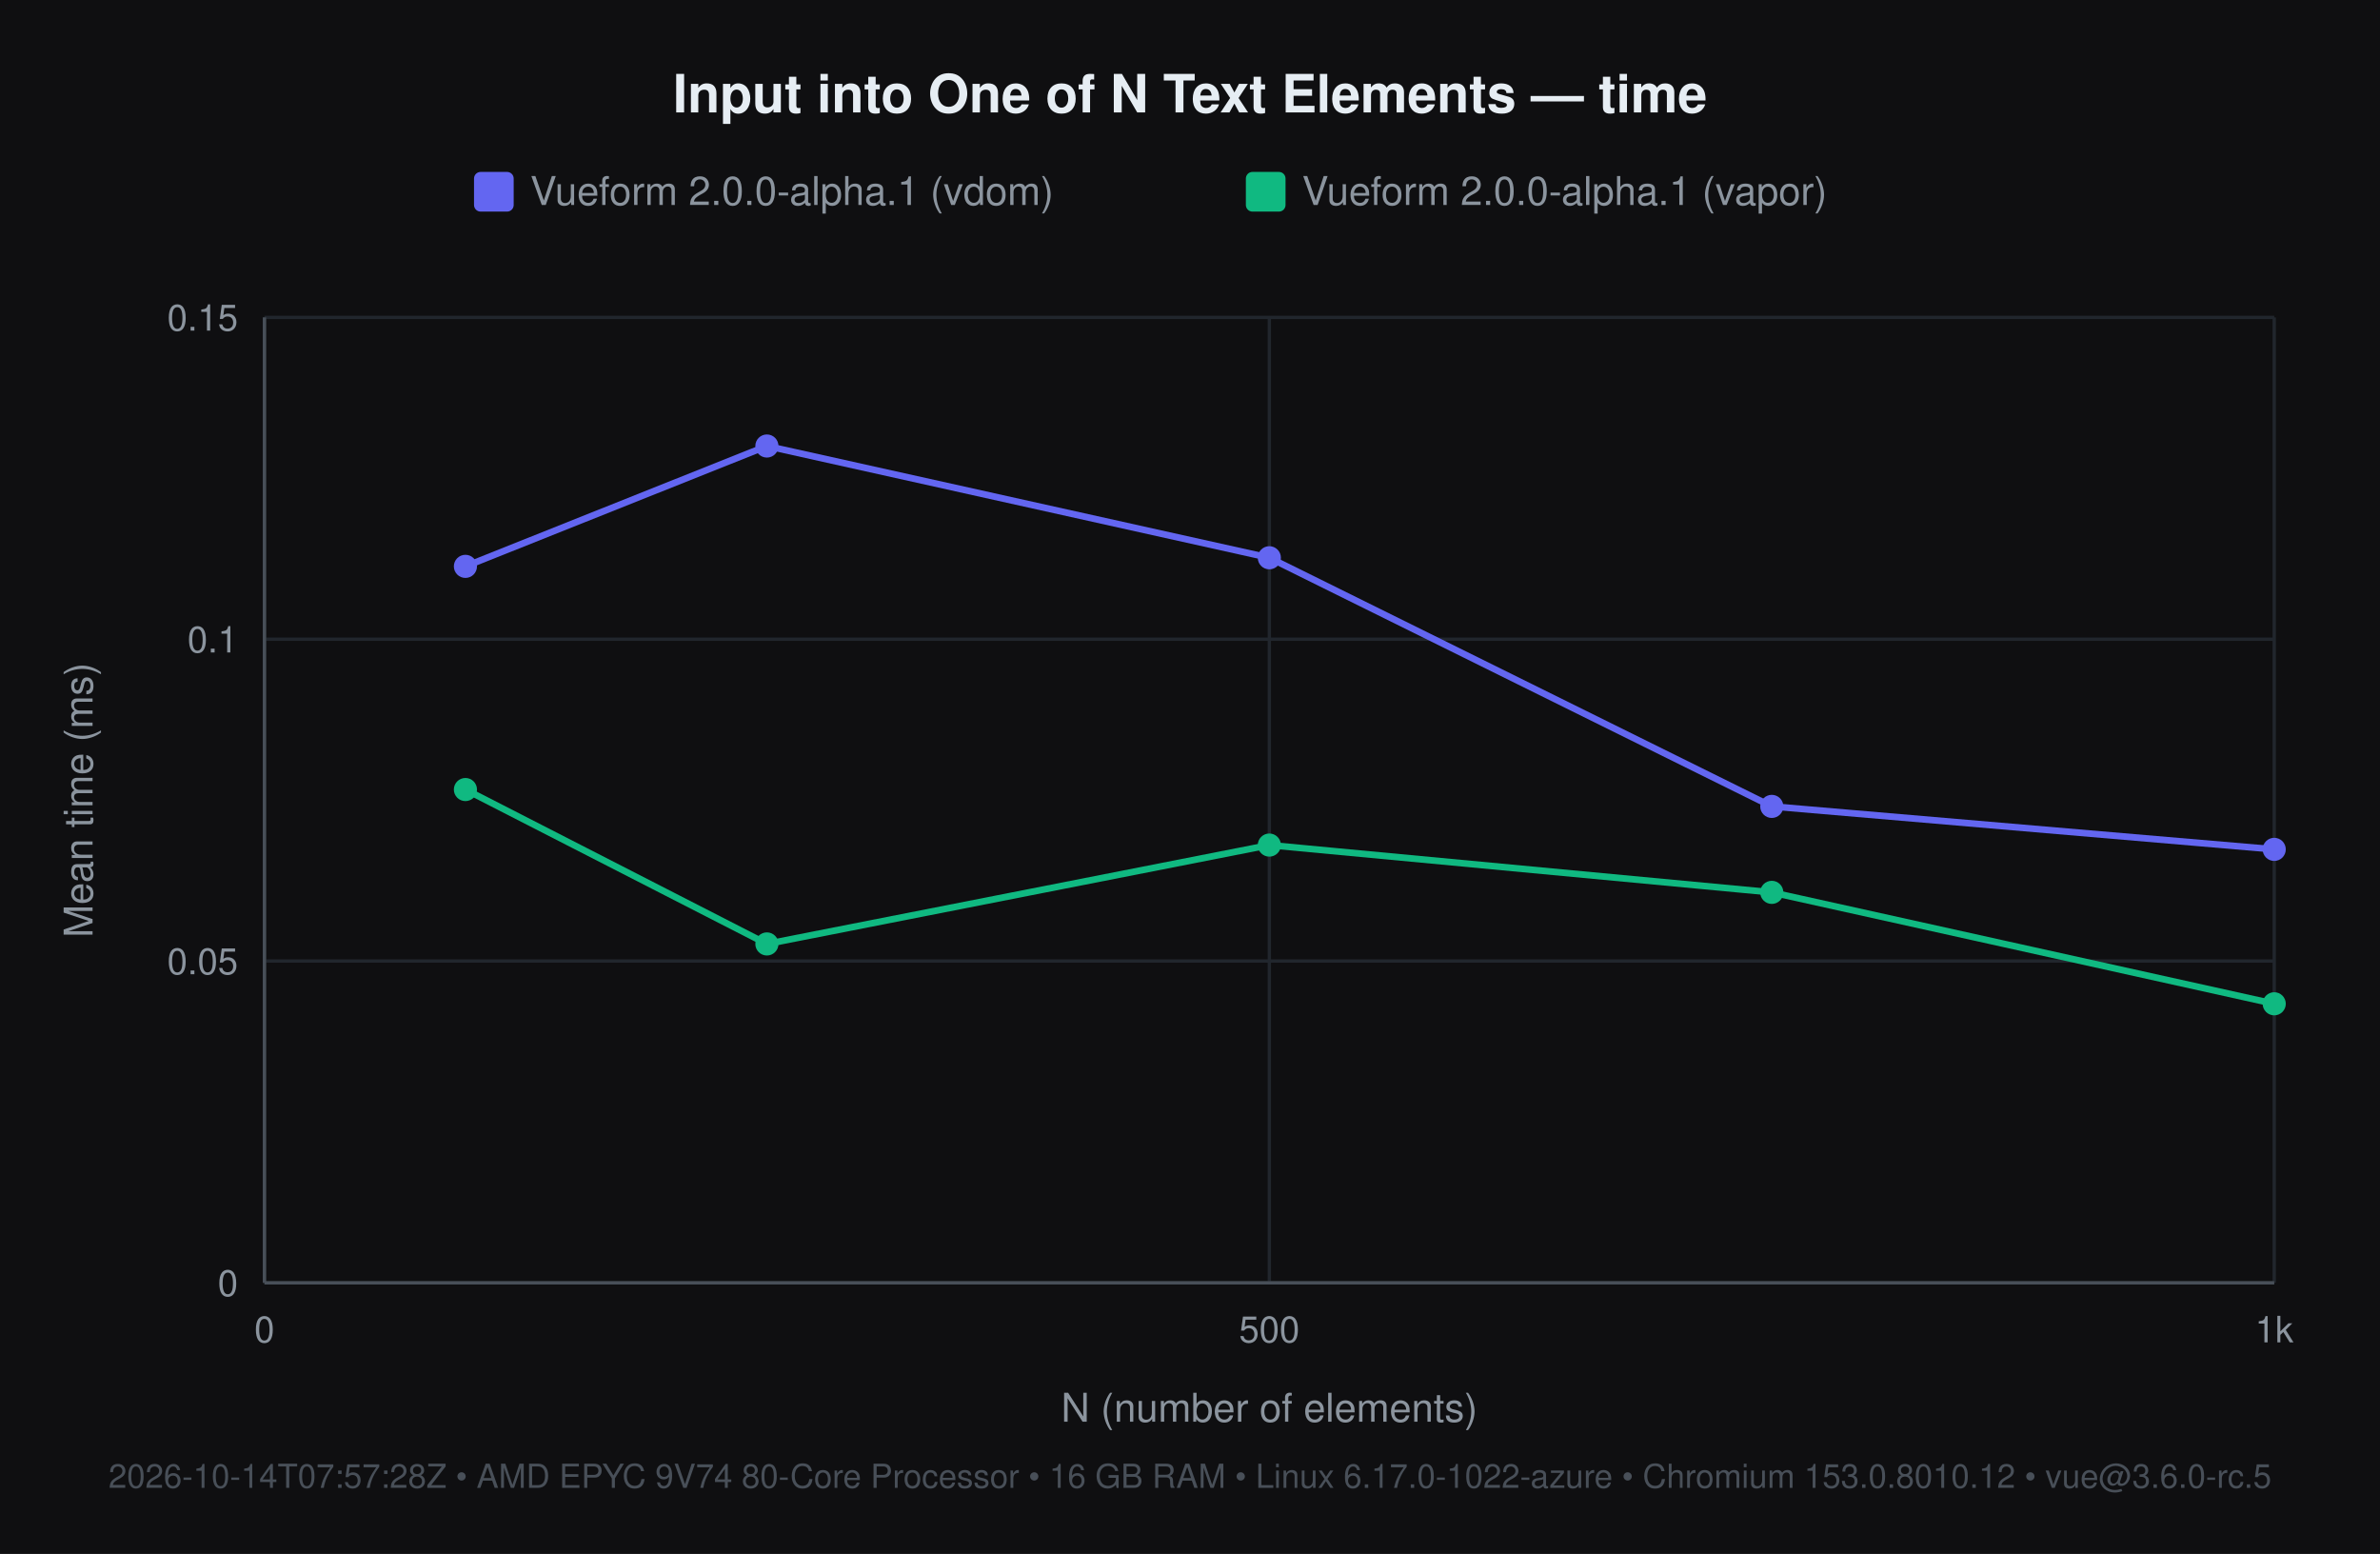
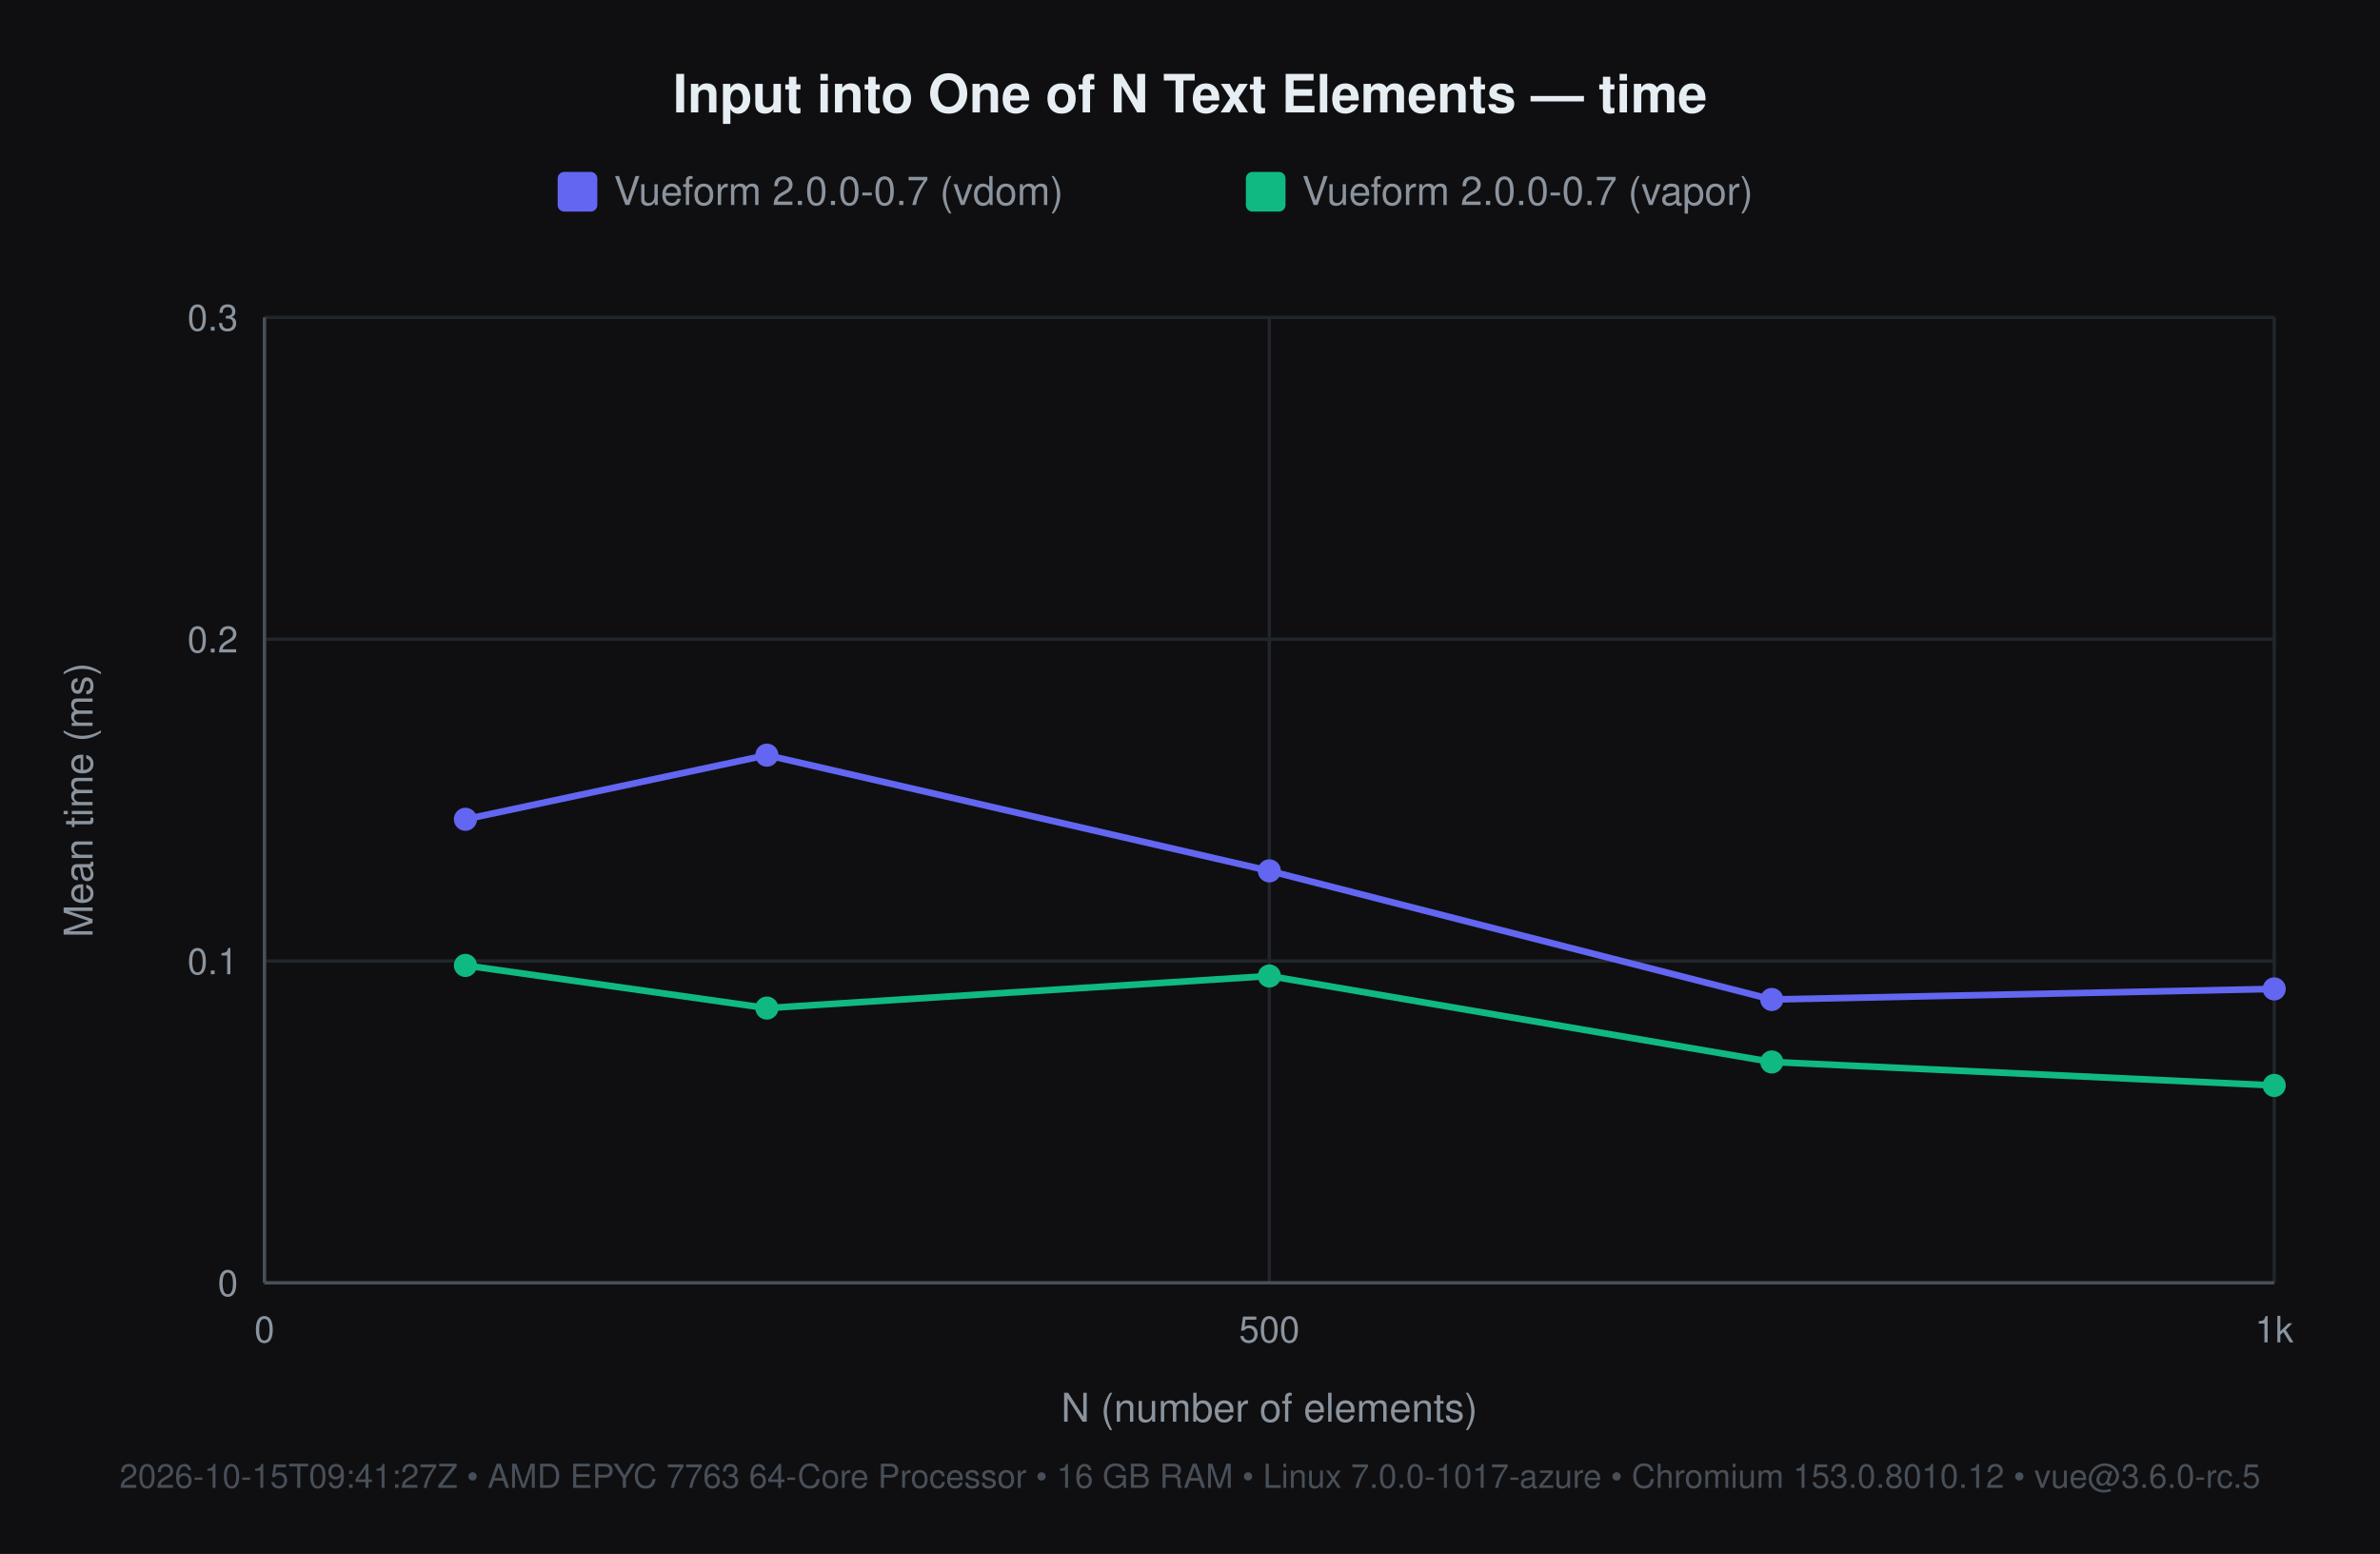
<svg xmlns="http://www.w3.org/2000/svg" width="720" height="470" viewBox="0 0 720 470" font-family="-apple-system, 'Segoe UI', Helvetica, Arial, sans-serif">
  <rect width="720" height="470" fill="#0f0f11" />
  <text x="360" y="34" font-size="16" font-weight="600" fill="#e6edf3" text-anchor="middle">Input into One of N Text Elements — time</text>
-   <rect x="143.4" y="52" width="12" height="12" rx="2" fill="#6366f1" />
-   <text x="160.4" y="62" font-size="12" fill="#8b949e">Vueform 2.0.0-alpha.1 (vdom)</text>
+   <rect x="168.7" y="52" width="12" height="12" rx="2" fill="#6366f1" />
+   <text x="185.7" y="62" font-size="12" fill="#8b949e">Vueform 2.0.0-0.7 (vdom)</text>
  <rect x="376.9" y="52" width="12" height="12" rx="2" fill="#10b981" />
-   <text x="393.9" y="62" font-size="12" fill="#8b949e">Vueform 2.0.0-alpha.1 (vapor)</text>
+   <text x="393.9" y="62" font-size="12" fill="#8b949e">Vueform 2.0.0-0.7 (vapor)</text>
  <line x1="80" y1="388" x2="688" y2="388" stroke="#21262d" stroke-width="1" />
  <text x="72" y="392" font-size="11" fill="#8b949e" text-anchor="end">0</text>
  <line x1="80" y1="290.667" x2="688" y2="290.667" stroke="#21262d" stroke-width="1" />
-   <text x="72" y="294.667" font-size="11" fill="#8b949e" text-anchor="end">0.05</text>
+   <text x="72" y="294.667" font-size="11" fill="#8b949e" text-anchor="end">0.1</text>
  <line x1="80" y1="193.333" x2="688" y2="193.333" stroke="#21262d" stroke-width="1" />
-   <text x="72" y="197.333" font-size="11" fill="#8b949e" text-anchor="end">0.1</text>
+   <text x="72" y="197.333" font-size="11" fill="#8b949e" text-anchor="end">0.2</text>
  <line x1="80" y1="96" x2="688" y2="96" stroke="#21262d" stroke-width="1" />
-   <text x="72" y="100" font-size="11" fill="#8b949e" text-anchor="end">0.15</text>
+   <text x="72" y="100" font-size="11" fill="#8b949e" text-anchor="end">0.3</text>
  <line x1="80" y1="96" x2="80" y2="388" stroke="#21262d" stroke-width="1" />
  <text x="80" y="406" font-size="11" fill="#8b949e" text-anchor="middle">0</text>
  <line x1="384" y1="96" x2="384" y2="388" stroke="#21262d" stroke-width="1" />
  <text x="384" y="406" font-size="11" fill="#8b949e" text-anchor="middle">500</text>
  <line x1="688" y1="96" x2="688" y2="388" stroke="#21262d" stroke-width="1" />
  <text x="688" y="406" font-size="11" fill="#8b949e" text-anchor="middle">1k</text>
  <line x1="80" y1="388" x2="688" y2="388" stroke="#484f58" stroke-width="1" />
  <line x1="80" y1="96" x2="80" y2="388" stroke="#484f58" stroke-width="1" />
  <text x="384" y="430" font-size="12" fill="#8b949e" text-anchor="middle">N (number of elements)</text>
  <text x="28" y="242" font-size="12" fill="#8b949e" text-anchor="middle" transform="rotate(-90 28 242)">Mean time (ms)</text>
-   <text x="360" y="450" font-size="10" fill="#484f58" text-anchor="middle">2026-10-14T07:57:28Z • AMD EPYC 9V74 80-Core Processor • 16 GB RAM • Linux 6.17.0-1022-azure • Chromium 153.0.8010.12 • vue@3.6.0-rc.5</text>
-   <polyline points="140.8,171.3 232.0,134.9 384.0,168.7 536.0,243.9 688.0,256.9" fill="none" stroke="#6366f1" stroke-width="2" />
-   <circle cx="140.8" cy="171.3" r="3.5" fill="#6366f1" />
-   <circle cx="232.0" cy="134.9" r="3.5" fill="#6366f1" />
-   <circle cx="384.0" cy="168.7" r="3.5" fill="#6366f1" />
-   <circle cx="536.0" cy="243.9" r="3.5" fill="#6366f1" />
-   <circle cx="688.0" cy="256.9" r="3.5" fill="#6366f1" />
-   <polyline points="140.8,238.8 232.0,285.5 384.0,255.6 536.0,269.9 688.0,303.6" fill="none" stroke="#10b981" stroke-width="2" />
-   <circle cx="140.8" cy="238.8" r="3.5" fill="#10b981" />
-   <circle cx="232.0" cy="285.5" r="3.5" fill="#10b981" />
-   <circle cx="384.0" cy="255.6" r="3.5" fill="#10b981" />
-   <circle cx="536.0" cy="269.9" r="3.5" fill="#10b981" />
-   <circle cx="688.0" cy="303.6" r="3.5" fill="#10b981" />
+   <text x="360" y="450" font-size="10" fill="#484f58" text-anchor="middle">2026-10-15T09:41:27Z • AMD EPYC 7763 64-Core Processor • 16 GB RAM • Linux 7.0.0-1017-azure • Chromium 153.0.8010.12 • vue@3.6.0-rc.5</text>
+   <polyline points="140.8,247.8 232.0,228.4 384.0,263.4 536.0,302.3 688.0,299.1" fill="none" stroke="#6366f1" stroke-width="2" />
+   <circle cx="140.8" cy="247.8" r="3.5" fill="#6366f1" />
+   <circle cx="232.0" cy="228.4" r="3.5" fill="#6366f1" />
+   <circle cx="384.0" cy="263.4" r="3.5" fill="#6366f1" />
+   <circle cx="536.0" cy="302.3" r="3.5" fill="#6366f1" />
+   <circle cx="688.0" cy="299.1" r="3.5" fill="#6366f1" />
+   <polyline points="140.8,292.0 232.0,304.9 384.0,295.2 536.0,321.2 688.0,328.3" fill="none" stroke="#10b981" stroke-width="2" />
+   <circle cx="140.8" cy="292.0" r="3.5" fill="#10b981" />
+   <circle cx="232.0" cy="304.9" r="3.5" fill="#10b981" />
+   <circle cx="384.0" cy="295.2" r="3.5" fill="#10b981" />
+   <circle cx="536.0" cy="321.2" r="3.5" fill="#10b981" />
+   <circle cx="688.0" cy="328.3" r="3.5" fill="#10b981" />
</svg>
